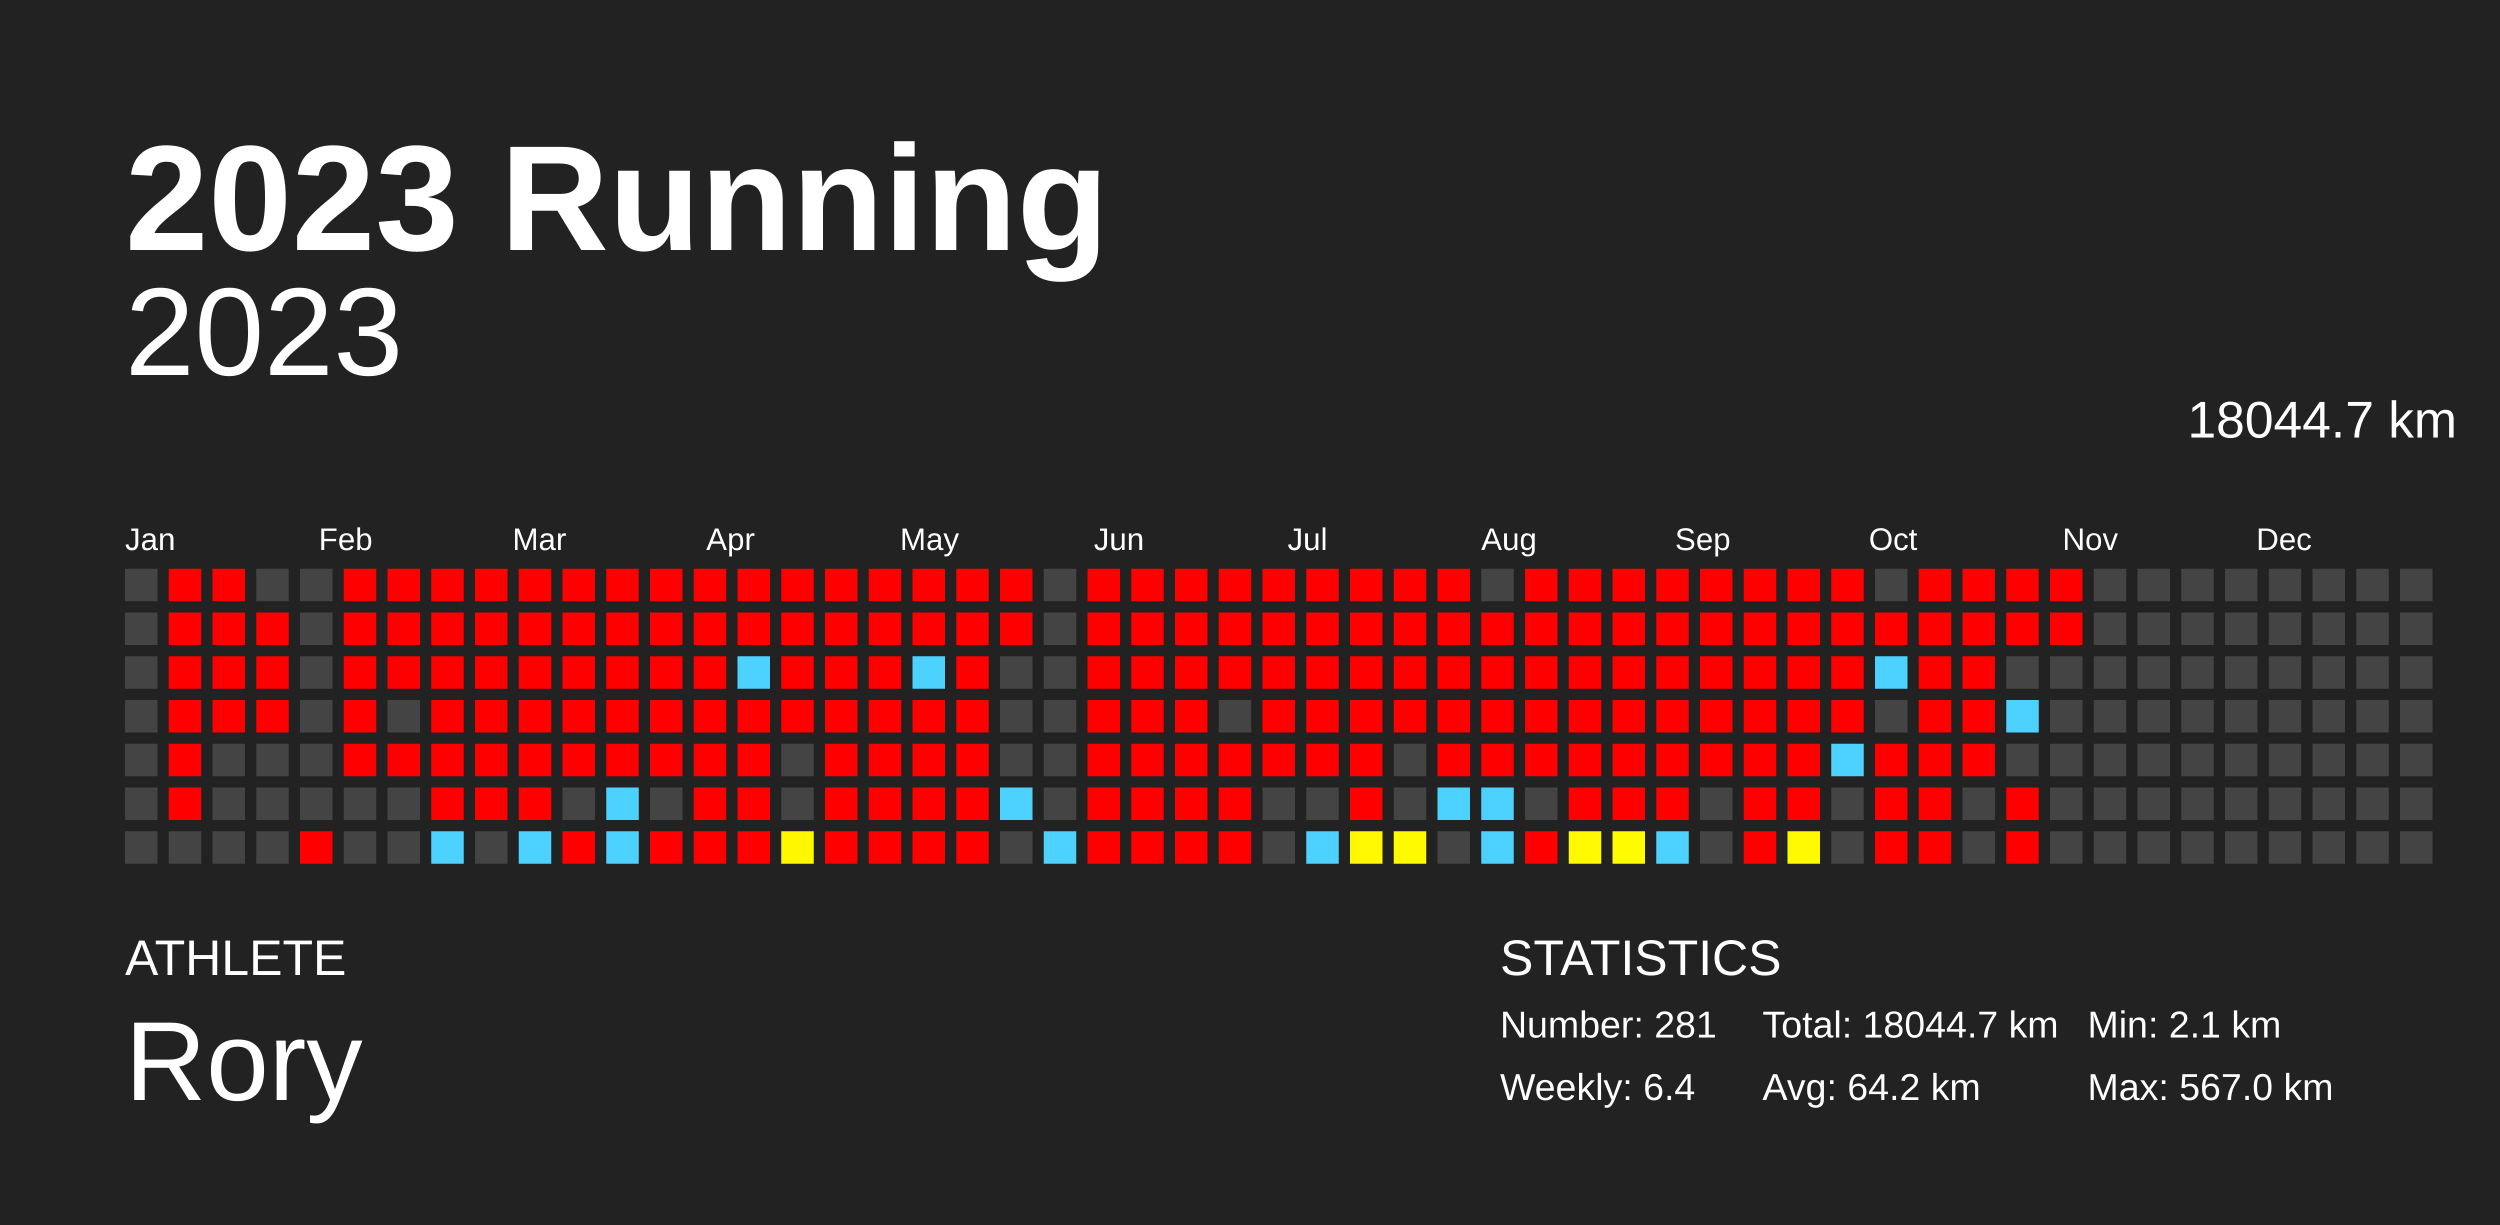
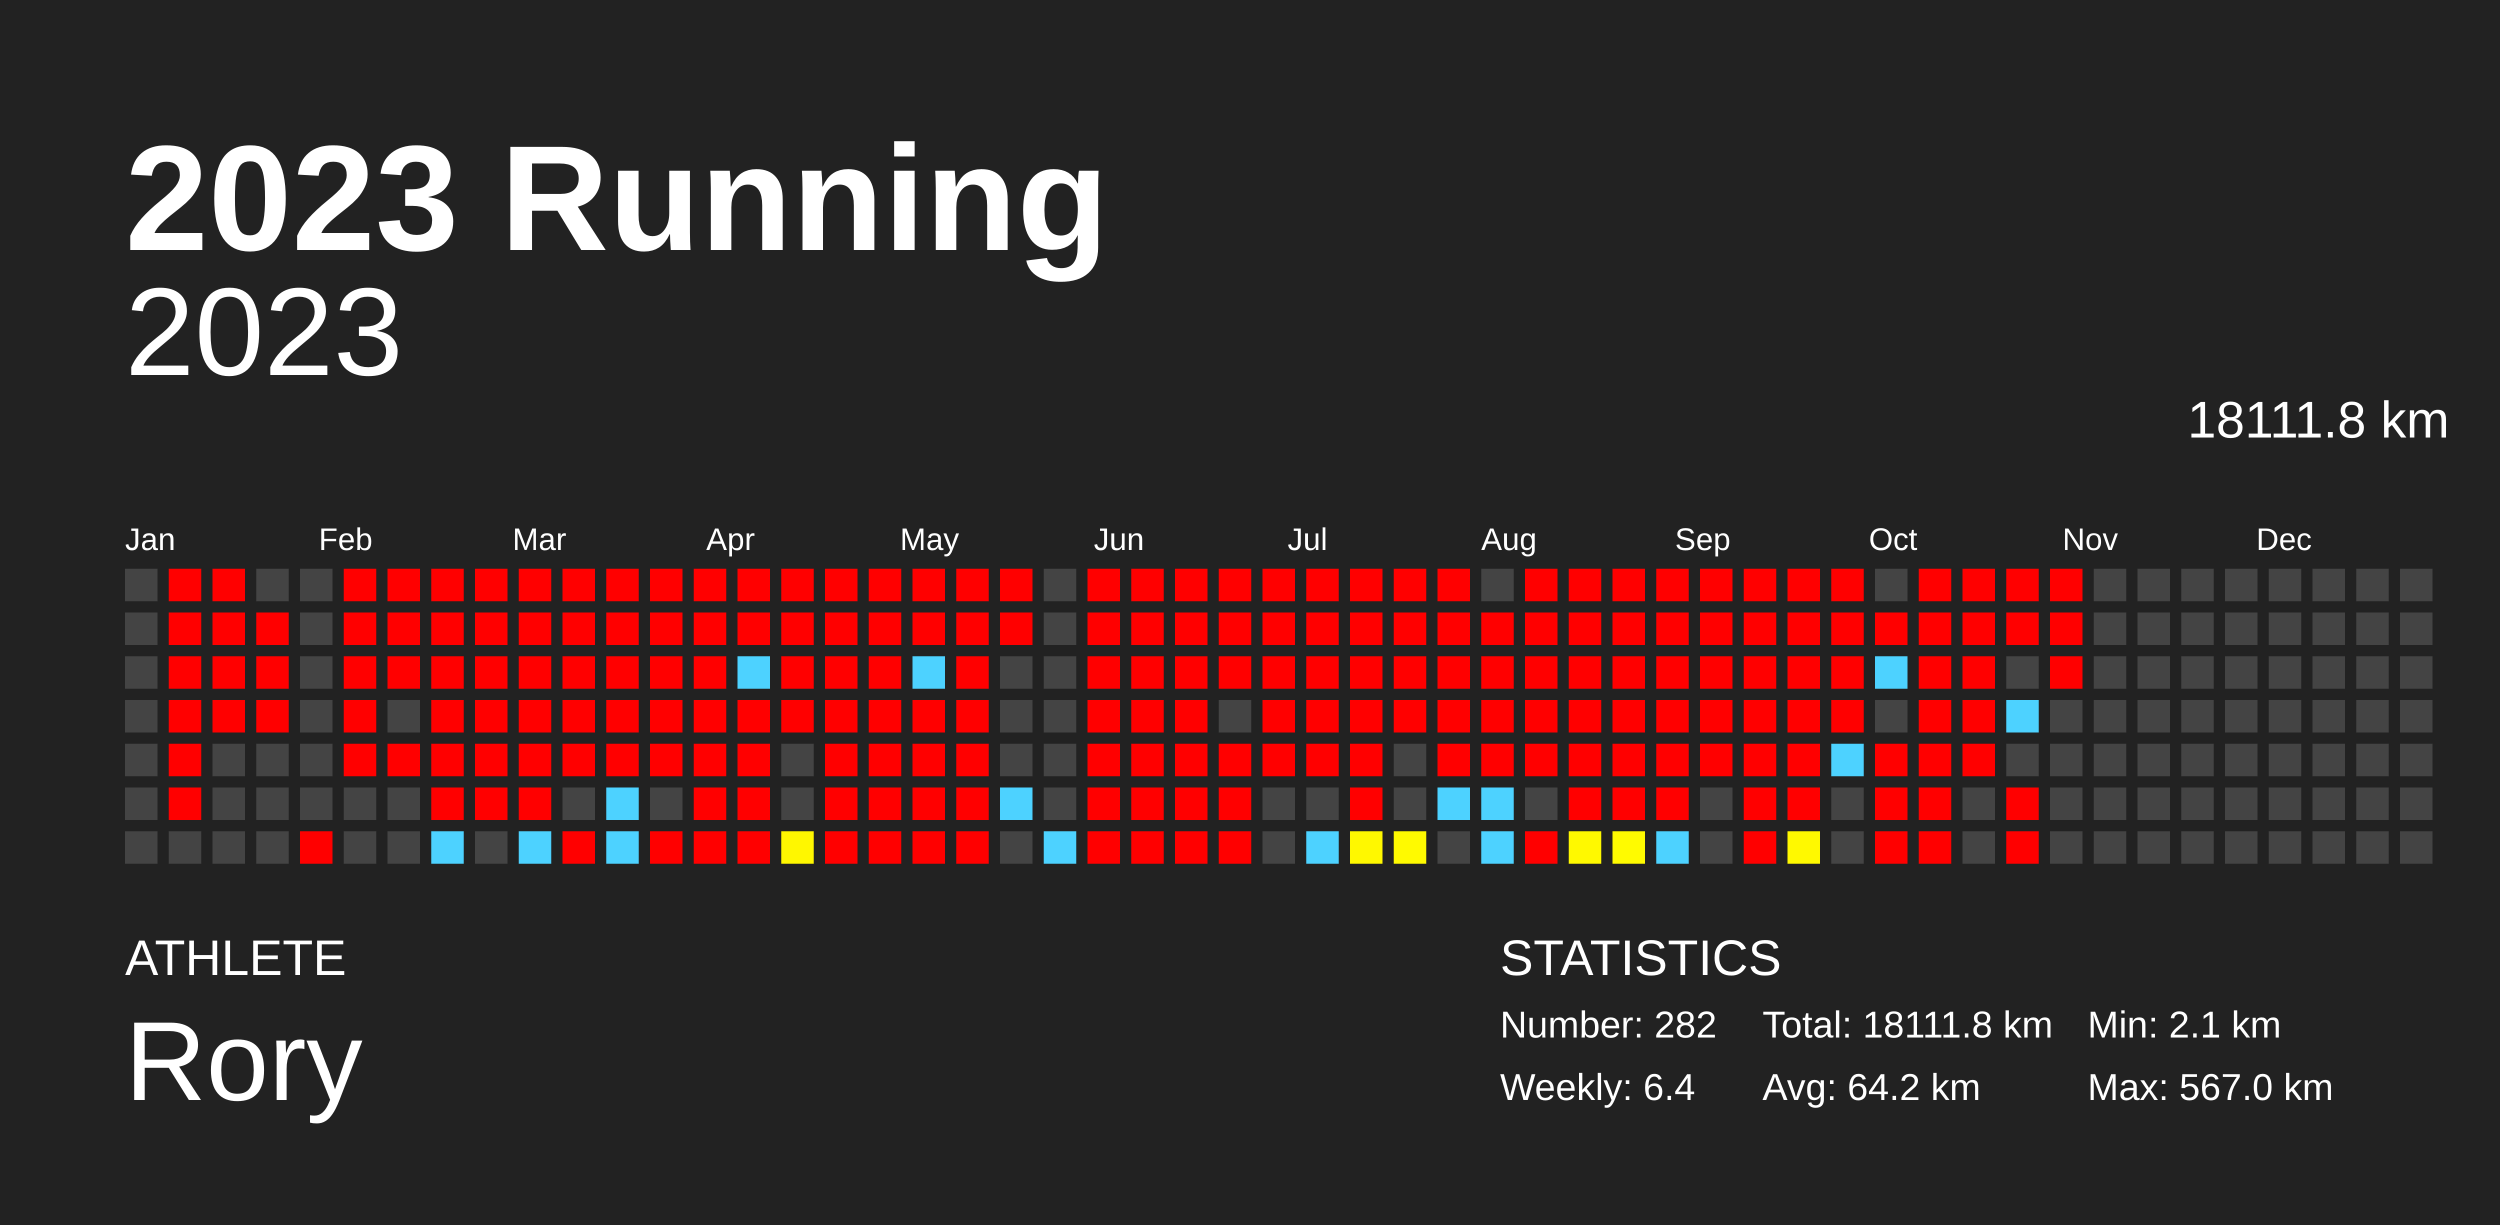
<svg xmlns="http://www.w3.org/2000/svg" baseProfile="full" height="98mm" version="1.1" viewBox="0,0,200,98" width="200mm">
  <defs />
  <rect fill="#222222" height="98" width="200" x="0" y="0" />
  <text fill="#FFFFFF" style="font-size:12px; font-family:Arial; font-weight:bold;" x="10" y="20">2023 Running</text>
  <text fill="#FFFFFF" style="font-size:4px; font-family:Arial" x="10" y="78">ATHLETE</text>
  <text fill="#FFFFFF" style="font-size:9px; font-family:Arial" x="10" y="88">Rory</text>
  <text fill="#FFFFFF" style="font-size:4px; font-family:Arial" x="120" y="78">STATISTICS</text>
-   <text fill="#FFFFFF" style="font-size:3px; font-family:Arial" x="120" y="83">Number: 281</text>
+   <text fill="#FFFFFF" style="font-size:3px; font-family:Arial" x="120" y="83">Number: 282</text>
  <text fill="#FFFFFF" style="font-size:3px; font-family:Arial" x="120" y="88">Weekly: 6.4</text>
-   <text fill="#FFFFFF" style="font-size:3px; font-family:Arial" x="141" y="83">Total: 18044.7 km</text>
+   <text fill="#FFFFFF" style="font-size:3px; font-family:Arial" x="141" y="83">Total: 18111.8 km</text>
  <text fill="#FFFFFF" style="font-size:3px; font-family:Arial" x="141" y="88">Avg: 64.2 km</text>
  <text fill="#FFFFFF" style="font-size:3px; font-family:Arial" x="167" y="83">Min: 2.1 km</text>
  <text fill="#FFFFFF" style="font-size:3px; font-family:Arial" x="167" y="88">Max: 567.0 km</text>
  <text alignment-baseline="hanging" fill="#FFFFFF" style="font-size:10.0px; font-family:Arial;" x="10" y="30">2023</text>
-   <text alignment-baseline="hanging" fill="#FFFFFF" style="font-size:4.125px; font-family:Arial;" x="175" y="35">18044.7 km</text>
+   <text alignment-baseline="hanging" fill="#FFFFFF" style="font-size:4.125px; font-family:Arial;" x="175" y="35">18111.8 km</text>
  <text fill="#FFFFFF" style="font-size:2.5px; font-family:Arial" x="10.0" y="44">Jan</text>
  <text fill="#FFFFFF" style="font-size:2.5px; font-family:Arial" x="25.5" y="44">Feb</text>
  <text fill="#FFFFFF" style="font-size:2.5px; font-family:Arial" x="41.0" y="44">Mar</text>
  <text fill="#FFFFFF" style="font-size:2.5px; font-family:Arial" x="56.5" y="44">Apr</text>
  <text fill="#FFFFFF" style="font-size:2.5px; font-family:Arial" x="72.0" y="44">May</text>
  <text fill="#FFFFFF" style="font-size:2.5px; font-family:Arial" x="87.5" y="44">Jun</text>
  <text fill="#FFFFFF" style="font-size:2.5px; font-family:Arial" x="103.0" y="44">Jul</text>
  <text fill="#FFFFFF" style="font-size:2.5px; font-family:Arial" x="118.5" y="44">Aug</text>
  <text fill="#FFFFFF" style="font-size:2.5px; font-family:Arial" x="134.0" y="44">Sep</text>
  <text fill="#FFFFFF" style="font-size:2.5px; font-family:Arial" x="149.5" y="44">Oct</text>
  <text fill="#FFFFFF" style="font-size:2.5px; font-family:Arial" x="165.0" y="44">Nov</text>
  <text fill="#FFFFFF" style="font-size:2.5px; font-family:Arial" x="180.5" y="44">Dec</text>
  <rect fill="#444444" height="2.6" width="2.6" x="10.0" y="45.5" />
  <rect fill="#444444" height="2.6" width="2.6" x="10.0" y="49.0" />
  <rect fill="#444444" height="2.6" width="2.6" x="10.0" y="52.5" />
  <rect fill="#444444" height="2.6" width="2.6" x="10.0" y="56.0" />
  <rect fill="#444444" height="2.6" width="2.6" x="10.0" y="59.5" />
  <rect fill="#444444" height="2.6" width="2.6" x="10.0" y="63.0" />
  <rect fill="#444444" height="2.6" width="2.6" x="10.0" y="66.5" />
  <rect fill="red" height="2.6" width="2.6" x="13.5" y="45.5" />
  <rect fill="red" height="2.6" width="2.6" x="13.5" y="49.0" />
  <rect fill="red" height="2.6" width="2.6" x="13.5" y="52.5" />
  <rect fill="red" height="2.6" width="2.6" x="13.5" y="56.0" />
  <rect fill="red" height="2.6" width="2.6" x="13.5" y="59.5" />
  <rect fill="red" height="2.6" width="2.6" x="13.5" y="63.0" />
  <rect fill="#444444" height="2.6" width="2.6" x="13.5" y="66.5" />
  <rect fill="red" height="2.6" width="2.6" x="17.0" y="45.5" />
  <rect fill="red" height="2.6" width="2.6" x="17.0" y="49.0" />
  <rect fill="red" height="2.6" width="2.6" x="17.0" y="52.5" />
  <rect fill="red" height="2.6" width="2.6" x="17.0" y="56.0" />
  <rect fill="#444444" height="2.6" width="2.6" x="17.0" y="59.5" />
  <rect fill="#444444" height="2.6" width="2.6" x="17.0" y="63.0" />
  <rect fill="#444444" height="2.6" width="2.6" x="17.0" y="66.5" />
  <rect fill="#444444" height="2.6" width="2.6" x="20.5" y="45.5" />
  <rect fill="red" height="2.6" width="2.6" x="20.5" y="49.0" />
  <rect fill="red" height="2.6" width="2.6" x="20.5" y="52.5" />
  <rect fill="red" height="2.6" width="2.6" x="20.5" y="56.0" />
  <rect fill="#444444" height="2.6" width="2.6" x="20.5" y="59.5" />
  <rect fill="#444444" height="2.6" width="2.6" x="20.5" y="63.0" />
  <rect fill="#444444" height="2.6" width="2.6" x="20.5" y="66.5" />
  <rect fill="#444444" height="2.6" width="2.6" x="24.0" y="45.5" />
  <rect fill="#444444" height="2.6" width="2.6" x="24.0" y="49.0" />
  <rect fill="#444444" height="2.6" width="2.6" x="24.0" y="52.5" />
  <rect fill="#444444" height="2.6" width="2.6" x="24.0" y="56.0" />
  <rect fill="#444444" height="2.6" width="2.6" x="24.0" y="59.5" />
  <rect fill="#444444" height="2.6" width="2.6" x="24.0" y="63.0" />
  <rect fill="red" height="2.6" width="2.6" x="24.0" y="66.5" />
  <rect fill="red" height="2.6" width="2.6" x="27.5" y="45.5" />
  <rect fill="red" height="2.6" width="2.6" x="27.5" y="49.0" />
  <rect fill="red" height="2.6" width="2.6" x="27.5" y="52.5" />
  <rect fill="red" height="2.6" width="2.6" x="27.5" y="56.0" />
  <rect fill="red" height="2.6" width="2.6" x="27.5" y="59.5" />
  <rect fill="#444444" height="2.6" width="2.6" x="27.5" y="63.0" />
  <rect fill="#444444" height="2.6" width="2.6" x="27.5" y="66.5" />
  <rect fill="red" height="2.6" width="2.6" x="31.0" y="45.5" />
  <rect fill="red" height="2.6" width="2.6" x="31.0" y="49.0" />
  <rect fill="red" height="2.6" width="2.6" x="31.0" y="52.5" />
  <rect fill="#444444" height="2.6" width="2.6" x="31.0" y="56.0" />
  <rect fill="red" height="2.6" width="2.6" x="31.0" y="59.5" />
  <rect fill="#444444" height="2.6" width="2.6" x="31.0" y="63.0" />
  <rect fill="#444444" height="2.6" width="2.6" x="31.0" y="66.5" />
  <rect fill="red" height="2.6" width="2.6" x="34.5" y="45.5" />
  <rect fill="red" height="2.6" width="2.6" x="34.5" y="49.0" />
  <rect fill="red" height="2.6" width="2.6" x="34.5" y="52.5" />
  <rect fill="red" height="2.6" width="2.6" x="34.5" y="56.0" />
  <rect fill="red" height="2.6" width="2.6" x="34.5" y="59.5" />
  <rect fill="red" height="2.6" width="2.6" x="34.5" y="63.0" />
  <rect fill="#4dd2ff" height="2.6" width="2.6" x="34.5" y="66.5" />
  <rect fill="red" height="2.6" width="2.6" x="38.0" y="45.5" />
  <rect fill="red" height="2.6" width="2.6" x="38.0" y="49.0" />
  <rect fill="red" height="2.6" width="2.6" x="38.0" y="52.5" />
  <rect fill="red" height="2.6" width="2.6" x="38.0" y="56.0" />
  <rect fill="red" height="2.6" width="2.6" x="38.0" y="59.5" />
  <rect fill="red" height="2.6" width="2.6" x="38.0" y="63.0" />
  <rect fill="#444444" height="2.6" width="2.6" x="38.0" y="66.5" />
  <rect fill="red" height="2.6" width="2.6" x="41.5" y="45.5" />
  <rect fill="red" height="2.6" width="2.6" x="41.5" y="49.0" />
  <rect fill="red" height="2.6" width="2.6" x="41.5" y="52.5" />
  <rect fill="red" height="2.6" width="2.6" x="41.5" y="56.0" />
  <rect fill="red" height="2.6" width="2.6" x="41.5" y="59.5" />
  <rect fill="red" height="2.6" width="2.6" x="41.5" y="63.0" />
  <rect fill="#4dd2ff" height="2.6" width="2.6" x="41.5" y="66.5" />
  <rect fill="red" height="2.6" width="2.6" x="45.0" y="45.5" />
  <rect fill="red" height="2.6" width="2.6" x="45.0" y="49.0" />
  <rect fill="red" height="2.6" width="2.6" x="45.0" y="52.5" />
  <rect fill="red" height="2.6" width="2.6" x="45.0" y="56.0" />
  <rect fill="red" height="2.6" width="2.6" x="45.0" y="59.5" />
  <rect fill="#444444" height="2.6" width="2.6" x="45.0" y="63.0" />
  <rect fill="red" height="2.6" width="2.6" x="45.0" y="66.5" />
  <rect fill="red" height="2.6" width="2.6" x="48.5" y="45.5" />
  <rect fill="red" height="2.6" width="2.6" x="48.5" y="49.0" />
  <rect fill="red" height="2.6" width="2.6" x="48.5" y="52.5" />
  <rect fill="red" height="2.6" width="2.6" x="48.5" y="56.0" />
  <rect fill="red" height="2.6" width="2.6" x="48.5" y="59.5" />
  <rect fill="#4dd2ff" height="2.6" width="2.6" x="48.5" y="63.0" />
  <rect fill="#4dd2ff" height="2.6" width="2.6" x="48.5" y="66.5" />
  <rect fill="red" height="2.6" width="2.6" x="52.0" y="45.5" />
  <rect fill="red" height="2.6" width="2.6" x="52.0" y="49.0" />
  <rect fill="red" height="2.6" width="2.6" x="52.0" y="52.5" />
  <rect fill="red" height="2.6" width="2.6" x="52.0" y="56.0" />
  <rect fill="red" height="2.6" width="2.6" x="52.0" y="59.5" />
  <rect fill="#444444" height="2.6" width="2.6" x="52.0" y="63.0" />
  <rect fill="red" height="2.6" width="2.6" x="52.0" y="66.5" />
  <rect fill="red" height="2.6" width="2.6" x="55.5" y="45.5" />
  <rect fill="red" height="2.6" width="2.6" x="55.5" y="49.0" />
  <rect fill="red" height="2.6" width="2.6" x="55.5" y="52.5" />
  <rect fill="red" height="2.6" width="2.6" x="55.5" y="56.0" />
  <rect fill="red" height="2.6" width="2.6" x="55.5" y="59.5" />
  <rect fill="red" height="2.6" width="2.6" x="55.5" y="63.0" />
  <rect fill="red" height="2.6" width="2.6" x="55.5" y="66.5" />
  <rect fill="red" height="2.6" width="2.6" x="59.0" y="45.5" />
  <rect fill="red" height="2.6" width="2.6" x="59.0" y="49.0" />
  <rect fill="#4dd2ff" height="2.6" width="2.6" x="59.0" y="52.5" />
  <rect fill="red" height="2.6" width="2.6" x="59.0" y="56.0" />
  <rect fill="red" height="2.6" width="2.6" x="59.0" y="59.5" />
  <rect fill="red" height="2.6" width="2.6" x="59.0" y="63.0" />
  <rect fill="red" height="2.6" width="2.6" x="59.0" y="66.5" />
  <rect fill="red" height="2.6" width="2.6" x="62.5" y="45.5" />
  <rect fill="red" height="2.6" width="2.6" x="62.5" y="49.0" />
  <rect fill="red" height="2.6" width="2.6" x="62.5" y="52.5" />
  <rect fill="red" height="2.6" width="2.6" x="62.5" y="56.0" />
  <rect fill="#444444" height="2.6" width="2.6" x="62.5" y="59.5" />
  <rect fill="#444444" height="2.6" width="2.6" x="62.5" y="63.0" />
  <rect fill="#fff700" height="2.6" width="2.6" x="62.5" y="66.5" />
  <rect fill="red" height="2.6" width="2.6" x="66.0" y="45.5" />
  <rect fill="red" height="2.6" width="2.6" x="66.0" y="49.0" />
  <rect fill="red" height="2.6" width="2.6" x="66.0" y="52.5" />
  <rect fill="red" height="2.6" width="2.6" x="66.0" y="56.0" />
  <rect fill="red" height="2.6" width="2.6" x="66.0" y="59.5" />
  <rect fill="red" height="2.6" width="2.6" x="66.0" y="63.0" />
  <rect fill="red" height="2.6" width="2.6" x="66.0" y="66.5" />
  <rect fill="red" height="2.6" width="2.6" x="69.5" y="45.5" />
  <rect fill="red" height="2.6" width="2.6" x="69.5" y="49.0" />
  <rect fill="red" height="2.6" width="2.6" x="69.5" y="52.5" />
  <rect fill="red" height="2.6" width="2.6" x="69.5" y="56.0" />
  <rect fill="red" height="2.6" width="2.6" x="69.5" y="59.5" />
  <rect fill="red" height="2.6" width="2.6" x="69.5" y="63.0" />
  <rect fill="red" height="2.6" width="2.6" x="69.5" y="66.5" />
  <rect fill="red" height="2.6" width="2.6" x="73.0" y="45.5" />
  <rect fill="red" height="2.6" width="2.6" x="73.0" y="49.0" />
  <rect fill="#4dd2ff" height="2.6" width="2.6" x="73.0" y="52.5" />
  <rect fill="red" height="2.6" width="2.6" x="73.0" y="56.0" />
  <rect fill="red" height="2.6" width="2.6" x="73.0" y="59.5" />
  <rect fill="red" height="2.6" width="2.6" x="73.0" y="63.0" />
  <rect fill="red" height="2.6" width="2.6" x="73.0" y="66.5" />
  <rect fill="red" height="2.6" width="2.6" x="76.5" y="45.5" />
  <rect fill="red" height="2.6" width="2.6" x="76.5" y="49.0" />
  <rect fill="red" height="2.6" width="2.6" x="76.5" y="52.5" />
  <rect fill="red" height="2.6" width="2.6" x="76.5" y="56.0" />
  <rect fill="red" height="2.6" width="2.6" x="76.5" y="59.5" />
  <rect fill="red" height="2.6" width="2.6" x="76.5" y="63.0" />
  <rect fill="red" height="2.6" width="2.6" x="76.5" y="66.5" />
  <rect fill="red" height="2.6" width="2.6" x="80.0" y="45.5" />
  <rect fill="red" height="2.6" width="2.6" x="80.0" y="49.0" />
  <rect fill="#444444" height="2.6" width="2.6" x="80.0" y="52.5" />
  <rect fill="#444444" height="2.6" width="2.6" x="80.0" y="56.0" />
  <rect fill="#444444" height="2.6" width="2.6" x="80.0" y="59.5" />
  <rect fill="#4dd2ff" height="2.6" width="2.6" x="80.0" y="63.0" />
  <rect fill="#444444" height="2.6" width="2.6" x="80.0" y="66.5" />
  <rect fill="#444444" height="2.6" width="2.6" x="83.5" y="45.5" />
  <rect fill="#444444" height="2.6" width="2.6" x="83.5" y="49.0" />
  <rect fill="#444444" height="2.6" width="2.6" x="83.5" y="52.5" />
  <rect fill="#444444" height="2.6" width="2.6" x="83.5" y="56.0" />
  <rect fill="#444444" height="2.6" width="2.6" x="83.5" y="59.5" />
  <rect fill="#444444" height="2.6" width="2.6" x="83.5" y="63.0" />
  <rect fill="#4dd2ff" height="2.6" width="2.6" x="83.5" y="66.5" />
  <rect fill="red" height="2.6" width="2.6" x="87.0" y="45.5" />
  <rect fill="red" height="2.6" width="2.6" x="87.0" y="49.0" />
  <rect fill="red" height="2.6" width="2.6" x="87.0" y="52.5" />
  <rect fill="red" height="2.6" width="2.6" x="87.0" y="56.0" />
  <rect fill="red" height="2.6" width="2.6" x="87.0" y="59.5" />
  <rect fill="red" height="2.6" width="2.6" x="87.0" y="63.0" />
  <rect fill="red" height="2.6" width="2.6" x="87.0" y="66.5" />
  <rect fill="red" height="2.6" width="2.6" x="90.5" y="45.5" />
  <rect fill="red" height="2.6" width="2.6" x="90.5" y="49.0" />
  <rect fill="red" height="2.6" width="2.6" x="90.5" y="52.5" />
  <rect fill="red" height="2.6" width="2.6" x="90.5" y="56.0" />
  <rect fill="red" height="2.6" width="2.6" x="90.5" y="59.5" />
  <rect fill="red" height="2.6" width="2.6" x="90.5" y="63.0" />
  <rect fill="red" height="2.6" width="2.6" x="90.5" y="66.5" />
  <rect fill="red" height="2.6" width="2.6" x="94.0" y="45.5" />
  <rect fill="red" height="2.6" width="2.6" x="94.0" y="49.0" />
  <rect fill="red" height="2.6" width="2.6" x="94.0" y="52.5" />
  <rect fill="red" height="2.6" width="2.6" x="94.0" y="56.0" />
  <rect fill="red" height="2.6" width="2.6" x="94.0" y="59.5" />
  <rect fill="red" height="2.6" width="2.6" x="94.0" y="63.0" />
  <rect fill="red" height="2.6" width="2.6" x="94.0" y="66.5" />
  <rect fill="red" height="2.6" width="2.6" x="97.5" y="45.5" />
  <rect fill="red" height="2.6" width="2.6" x="97.5" y="49.0" />
  <rect fill="red" height="2.6" width="2.6" x="97.5" y="52.5" />
  <rect fill="#444444" height="2.6" width="2.6" x="97.5" y="56.0" />
  <rect fill="red" height="2.6" width="2.6" x="97.5" y="59.5" />
  <rect fill="red" height="2.6" width="2.6" x="97.5" y="63.0" />
  <rect fill="red" height="2.6" width="2.6" x="97.5" y="66.5" />
  <rect fill="red" height="2.6" width="2.6" x="101.0" y="45.5" />
  <rect fill="red" height="2.6" width="2.6" x="101.0" y="49.0" />
  <rect fill="red" height="2.6" width="2.6" x="101.0" y="52.5" />
  <rect fill="red" height="2.6" width="2.6" x="101.0" y="56.0" />
  <rect fill="red" height="2.6" width="2.6" x="101.0" y="59.5" />
  <rect fill="#444444" height="2.6" width="2.6" x="101.0" y="63.0" />
  <rect fill="#444444" height="2.6" width="2.6" x="101.0" y="66.5" />
  <rect fill="red" height="2.6" width="2.6" x="104.5" y="45.5" />
  <rect fill="red" height="2.6" width="2.6" x="104.5" y="49.0" />
  <rect fill="red" height="2.6" width="2.6" x="104.5" y="52.5" />
  <rect fill="red" height="2.6" width="2.6" x="104.5" y="56.0" />
  <rect fill="red" height="2.6" width="2.6" x="104.5" y="59.5" />
  <rect fill="#444444" height="2.6" width="2.6" x="104.5" y="63.0" />
  <rect fill="#4dd2ff" height="2.6" width="2.6" x="104.5" y="66.5" />
  <rect fill="red" height="2.6" width="2.6" x="108.0" y="45.5" />
  <rect fill="red" height="2.6" width="2.6" x="108.0" y="49.0" />
  <rect fill="red" height="2.6" width="2.6" x="108.0" y="52.5" />
  <rect fill="red" height="2.6" width="2.6" x="108.0" y="56.0" />
  <rect fill="red" height="2.6" width="2.6" x="108.0" y="59.5" />
  <rect fill="red" height="2.6" width="2.6" x="108.0" y="63.0" />
  <rect fill="#fff800" height="2.6" width="2.6" x="108.0" y="66.5" />
  <rect fill="red" height="2.6" width="2.6" x="111.5" y="45.5" />
  <rect fill="red" height="2.6" width="2.6" x="111.5" y="49.0" />
  <rect fill="red" height="2.6" width="2.6" x="111.5" y="52.5" />
  <rect fill="red" height="2.6" width="2.6" x="111.5" y="56.0" />
  <rect fill="#444444" height="2.6" width="2.6" x="111.5" y="59.5" />
  <rect fill="#444444" height="2.6" width="2.6" x="111.5" y="63.0" />
  <rect fill="#fffa00" height="2.6" width="2.6" x="111.5" y="66.5" />
  <rect fill="red" height="2.6" width="2.6" x="115.0" y="45.5" />
  <rect fill="red" height="2.6" width="2.6" x="115.0" y="49.0" />
  <rect fill="red" height="2.6" width="2.6" x="115.0" y="52.5" />
  <rect fill="red" height="2.6" width="2.6" x="115.0" y="56.0" />
  <rect fill="red" height="2.6" width="2.6" x="115.0" y="59.5" />
  <rect fill="#4dd2ff" height="2.6" width="2.6" x="115.0" y="63.0" />
  <rect fill="#444444" height="2.6" width="2.6" x="115.0" y="66.5" />
  <rect fill="#444444" height="2.6" width="2.6" x="118.5" y="45.5" />
  <rect fill="red" height="2.6" width="2.6" x="118.5" y="49.0" />
  <rect fill="red" height="2.6" width="2.6" x="118.5" y="52.5" />
  <rect fill="red" height="2.6" width="2.6" x="118.5" y="56.0" />
  <rect fill="red" height="2.6" width="2.6" x="118.5" y="59.5" />
  <rect fill="#4dd2ff" height="2.6" width="2.6" x="118.5" y="63.0" />
  <rect fill="#4dd2ff" height="2.6" width="2.6" x="118.5" y="66.5" />
  <rect fill="red" height="2.6" width="2.6" x="122.0" y="45.5" />
  <rect fill="red" height="2.6" width="2.6" x="122.0" y="49.0" />
  <rect fill="red" height="2.6" width="2.6" x="122.0" y="52.5" />
  <rect fill="red" height="2.6" width="2.6" x="122.0" y="56.0" />
  <rect fill="red" height="2.6" width="2.6" x="122.0" y="59.5" />
  <rect fill="#444444" height="2.6" width="2.6" x="122.0" y="63.0" />
  <rect fill="red" height="2.6" width="2.6" x="122.0" y="66.5" />
  <rect fill="red" height="2.6" width="2.6" x="125.5" y="45.5" />
  <rect fill="red" height="2.6" width="2.6" x="125.5" y="49.0" />
  <rect fill="red" height="2.6" width="2.6" x="125.5" y="52.5" />
  <rect fill="red" height="2.6" width="2.6" x="125.5" y="56.0" />
  <rect fill="red" height="2.6" width="2.6" x="125.5" y="59.5" />
  <rect fill="red" height="2.6" width="2.6" x="125.5" y="63.0" />
  <rect fill="#fff900" height="2.6" width="2.6" x="125.5" y="66.5" />
  <rect fill="red" height="2.6" width="2.6" x="129.0" y="45.5" />
  <rect fill="red" height="2.6" width="2.6" x="129.0" y="49.0" />
  <rect fill="red" height="2.6" width="2.6" x="129.0" y="52.5" />
  <rect fill="red" height="2.6" width="2.6" x="129.0" y="56.0" />
  <rect fill="red" height="2.6" width="2.6" x="129.0" y="59.5" />
  <rect fill="red" height="2.6" width="2.6" x="129.0" y="63.0" />
  <rect fill="#fffb00" height="2.6" width="2.6" x="129.0" y="66.5" />
  <rect fill="red" height="2.6" width="2.6" x="132.5" y="45.5" />
  <rect fill="red" height="2.6" width="2.6" x="132.5" y="49.0" />
  <rect fill="red" height="2.6" width="2.6" x="132.5" y="52.5" />
  <rect fill="red" height="2.6" width="2.6" x="132.5" y="56.0" />
  <rect fill="red" height="2.6" width="2.6" x="132.5" y="59.5" />
  <rect fill="red" height="2.6" width="2.6" x="132.5" y="63.0" />
  <rect fill="#4dd2ff" height="2.6" width="2.6" x="132.5" y="66.5" />
  <rect fill="red" height="2.6" width="2.6" x="136.0" y="45.5" />
  <rect fill="red" height="2.6" width="2.6" x="136.0" y="49.0" />
  <rect fill="red" height="2.6" width="2.6" x="136.0" y="52.5" />
  <rect fill="red" height="2.6" width="2.6" x="136.0" y="56.0" />
  <rect fill="red" height="2.6" width="2.6" x="136.0" y="59.5" />
  <rect fill="#444444" height="2.6" width="2.6" x="136.0" y="63.0" />
  <rect fill="#444444" height="2.6" width="2.6" x="136.0" y="66.5" />
  <rect fill="red" height="2.6" width="2.6" x="139.5" y="45.5" />
  <rect fill="red" height="2.6" width="2.6" x="139.5" y="49.0" />
  <rect fill="red" height="2.6" width="2.6" x="139.5" y="52.5" />
  <rect fill="red" height="2.6" width="2.6" x="139.5" y="56.0" />
  <rect fill="red" height="2.6" width="2.6" x="139.5" y="59.5" />
  <rect fill="red" height="2.6" width="2.6" x="139.5" y="63.0" />
  <rect fill="red" height="2.6" width="2.6" x="139.5" y="66.5" />
  <rect fill="red" height="2.6" width="2.6" x="143.0" y="45.5" />
  <rect fill="red" height="2.6" width="2.6" x="143.0" y="49.0" />
  <rect fill="red" height="2.6" width="2.6" x="143.0" y="52.5" />
  <rect fill="red" height="2.6" width="2.6" x="143.0" y="56.0" />
  <rect fill="red" height="2.6" width="2.6" x="143.0" y="59.5" />
  <rect fill="red" height="2.6" width="2.6" x="143.0" y="63.0" />
  <rect fill="#fff900" height="2.6" width="2.6" x="143.0" y="66.5" />
  <rect fill="red" height="2.6" width="2.6" x="146.5" y="45.5" />
  <rect fill="red" height="2.6" width="2.6" x="146.5" y="49.0" />
  <rect fill="red" height="2.6" width="2.6" x="146.5" y="52.5" />
  <rect fill="red" height="2.6" width="2.6" x="146.5" y="56.0" />
  <rect fill="#4dd2ff" height="2.6" width="2.6" x="146.5" y="59.5" />
  <rect fill="#444444" height="2.6" width="2.6" x="146.5" y="63.0" />
  <rect fill="#444444" height="2.6" width="2.6" x="146.5" y="66.5" />
  <rect fill="#444444" height="2.6" width="2.6" x="150.0" y="45.5" />
  <rect fill="red" height="2.6" width="2.6" x="150.0" y="49.0" />
  <rect fill="#4dd2ff" height="2.6" width="2.6" x="150.0" y="52.5" />
  <rect fill="#444444" height="2.6" width="2.6" x="150.0" y="56.0" />
  <rect fill="red" height="2.6" width="2.6" x="150.0" y="59.5" />
  <rect fill="red" height="2.6" width="2.6" x="150.0" y="63.0" />
  <rect fill="red" height="2.6" width="2.6" x="150.0" y="66.5" />
  <rect fill="red" height="2.6" width="2.6" x="153.5" y="45.5" />
  <rect fill="red" height="2.6" width="2.6" x="153.5" y="49.0" />
  <rect fill="red" height="2.6" width="2.6" x="153.5" y="52.5" />
  <rect fill="red" height="2.6" width="2.6" x="153.5" y="56.0" />
  <rect fill="red" height="2.6" width="2.6" x="153.5" y="59.5" />
  <rect fill="red" height="2.6" width="2.6" x="153.5" y="63.0" />
  <rect fill="red" height="2.6" width="2.6" x="153.5" y="66.5" />
  <rect fill="red" height="2.6" width="2.6" x="157.0" y="45.5" />
  <rect fill="red" height="2.6" width="2.6" x="157.0" y="49.0" />
  <rect fill="red" height="2.6" width="2.6" x="157.0" y="52.5" />
  <rect fill="red" height="2.6" width="2.6" x="157.0" y="56.0" />
  <rect fill="red" height="2.6" width="2.6" x="157.0" y="59.5" />
  <rect fill="#444444" height="2.6" width="2.6" x="157.0" y="63.0" />
  <rect fill="#444444" height="2.6" width="2.6" x="157.0" y="66.5" />
  <rect fill="red" height="2.6" width="2.6" x="160.5" y="45.5" />
  <rect fill="red" height="2.6" width="2.6" x="160.5" y="49.0" />
  <rect fill="#444444" height="2.6" width="2.6" x="160.5" y="52.5" />
  <rect fill="#4dd2ff" height="2.6" width="2.6" x="160.5" y="56.0" />
  <rect fill="#444444" height="2.6" width="2.6" x="160.5" y="59.5" />
  <rect fill="red" height="2.6" width="2.6" x="160.5" y="63.0" />
  <rect fill="red" height="2.6" width="2.6" x="160.5" y="66.5" />
  <rect fill="red" height="2.6" width="2.6" x="164.0" y="45.5" />
  <rect fill="red" height="2.6" width="2.6" x="164.0" y="49.0" />
-   <rect fill="#444444" height="2.6" width="2.6" x="164.0" y="52.5" />
+   <rect fill="red" height="2.6" width="2.6" x="164.0" y="52.5" />
  <rect fill="#444444" height="2.6" width="2.6" x="164.0" y="56.0" />
  <rect fill="#444444" height="2.6" width="2.6" x="164.0" y="59.5" />
  <rect fill="#444444" height="2.6" width="2.6" x="164.0" y="63.0" />
  <rect fill="#444444" height="2.6" width="2.6" x="164.0" y="66.5" />
  <rect fill="#444444" height="2.6" width="2.6" x="167.5" y="45.5" />
  <rect fill="#444444" height="2.6" width="2.6" x="167.5" y="49.0" />
  <rect fill="#444444" height="2.6" width="2.6" x="167.5" y="52.5" />
  <rect fill="#444444" height="2.6" width="2.6" x="167.5" y="56.0" />
  <rect fill="#444444" height="2.6" width="2.6" x="167.5" y="59.5" />
  <rect fill="#444444" height="2.6" width="2.6" x="167.5" y="63.0" />
  <rect fill="#444444" height="2.6" width="2.6" x="167.5" y="66.5" />
  <rect fill="#444444" height="2.6" width="2.6" x="171.0" y="45.5" />
  <rect fill="#444444" height="2.6" width="2.6" x="171.0" y="49.0" />
  <rect fill="#444444" height="2.6" width="2.6" x="171.0" y="52.5" />
  <rect fill="#444444" height="2.6" width="2.6" x="171.0" y="56.0" />
  <rect fill="#444444" height="2.6" width="2.6" x="171.0" y="59.5" />
  <rect fill="#444444" height="2.6" width="2.6" x="171.0" y="63.0" />
  <rect fill="#444444" height="2.6" width="2.6" x="171.0" y="66.5" />
  <rect fill="#444444" height="2.6" width="2.6" x="174.5" y="45.5" />
  <rect fill="#444444" height="2.6" width="2.6" x="174.5" y="49.0" />
  <rect fill="#444444" height="2.6" width="2.6" x="174.5" y="52.5" />
  <rect fill="#444444" height="2.6" width="2.6" x="174.5" y="56.0" />
  <rect fill="#444444" height="2.6" width="2.6" x="174.5" y="59.5" />
  <rect fill="#444444" height="2.6" width="2.6" x="174.5" y="63.0" />
  <rect fill="#444444" height="2.6" width="2.6" x="174.5" y="66.5" />
  <rect fill="#444444" height="2.6" width="2.6" x="178.0" y="45.5" />
  <rect fill="#444444" height="2.6" width="2.6" x="178.0" y="49.0" />
  <rect fill="#444444" height="2.6" width="2.6" x="178.0" y="52.5" />
  <rect fill="#444444" height="2.6" width="2.6" x="178.0" y="56.0" />
  <rect fill="#444444" height="2.6" width="2.6" x="178.0" y="59.5" />
  <rect fill="#444444" height="2.6" width="2.6" x="178.0" y="63.0" />
  <rect fill="#444444" height="2.6" width="2.6" x="178.0" y="66.5" />
  <rect fill="#444444" height="2.6" width="2.6" x="181.5" y="45.5" />
  <rect fill="#444444" height="2.6" width="2.6" x="181.5" y="49.0" />
  <rect fill="#444444" height="2.6" width="2.6" x="181.5" y="52.5" />
  <rect fill="#444444" height="2.6" width="2.6" x="181.5" y="56.0" />
  <rect fill="#444444" height="2.6" width="2.6" x="181.5" y="59.5" />
  <rect fill="#444444" height="2.6" width="2.6" x="181.5" y="63.0" />
  <rect fill="#444444" height="2.6" width="2.6" x="181.5" y="66.5" />
  <rect fill="#444444" height="2.6" width="2.6" x="185.0" y="45.5" />
  <rect fill="#444444" height="2.6" width="2.6" x="185.0" y="49.0" />
  <rect fill="#444444" height="2.6" width="2.6" x="185.0" y="52.5" />
  <rect fill="#444444" height="2.6" width="2.6" x="185.0" y="56.0" />
  <rect fill="#444444" height="2.6" width="2.6" x="185.0" y="59.5" />
  <rect fill="#444444" height="2.6" width="2.6" x="185.0" y="63.0" />
  <rect fill="#444444" height="2.6" width="2.6" x="185.0" y="66.5" />
  <rect fill="#444444" height="2.6" width="2.6" x="188.5" y="45.5" />
  <rect fill="#444444" height="2.6" width="2.6" x="188.5" y="49.0" />
  <rect fill="#444444" height="2.6" width="2.6" x="188.5" y="52.5" />
  <rect fill="#444444" height="2.6" width="2.6" x="188.5" y="56.0" />
  <rect fill="#444444" height="2.6" width="2.6" x="188.5" y="59.5" />
  <rect fill="#444444" height="2.6" width="2.6" x="188.5" y="63.0" />
  <rect fill="#444444" height="2.6" width="2.6" x="188.5" y="66.5" />
  <rect fill="#444444" height="2.6" width="2.6" x="192.0" y="45.5" />
  <rect fill="#444444" height="2.6" width="2.6" x="192.0" y="49.0" />
  <rect fill="#444444" height="2.6" width="2.6" x="192.0" y="52.5" />
  <rect fill="#444444" height="2.6" width="2.6" x="192.0" y="56.0" />
  <rect fill="#444444" height="2.6" width="2.6" x="192.0" y="59.5" />
  <rect fill="#444444" height="2.6" width="2.6" x="192.0" y="63.0" />
  <rect fill="#444444" height="2.6" width="2.6" x="192.0" y="66.5" />
</svg>
